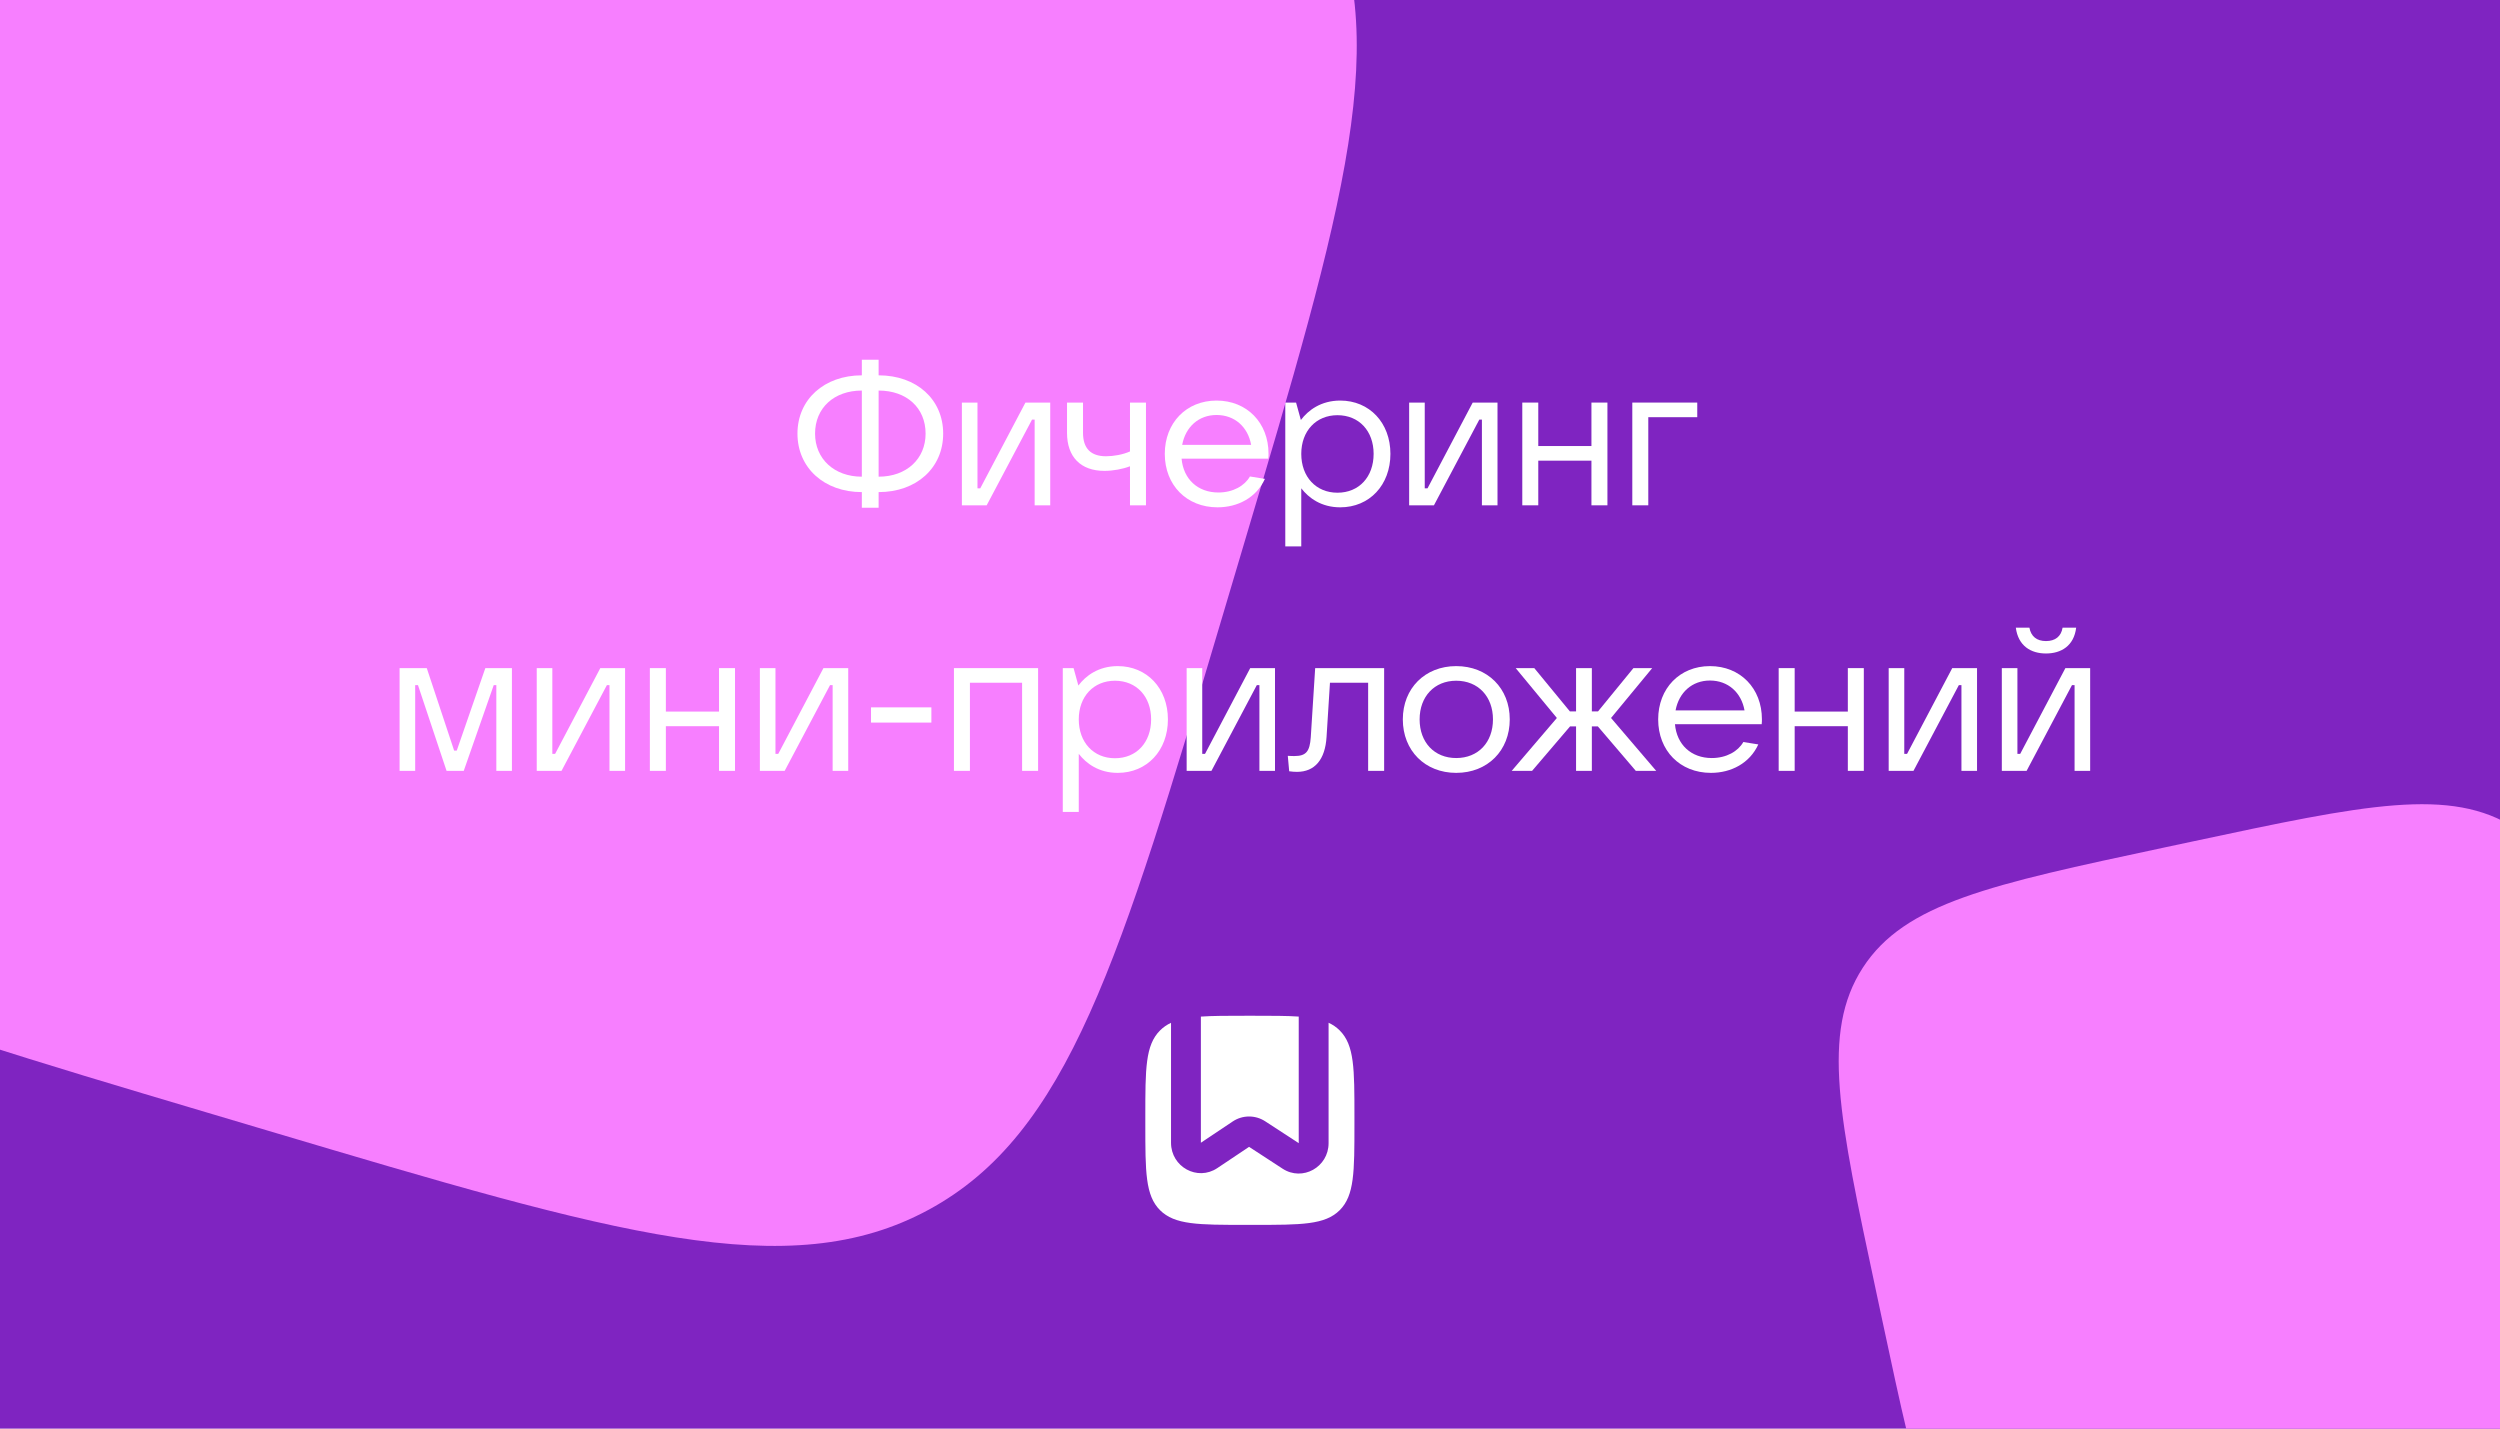
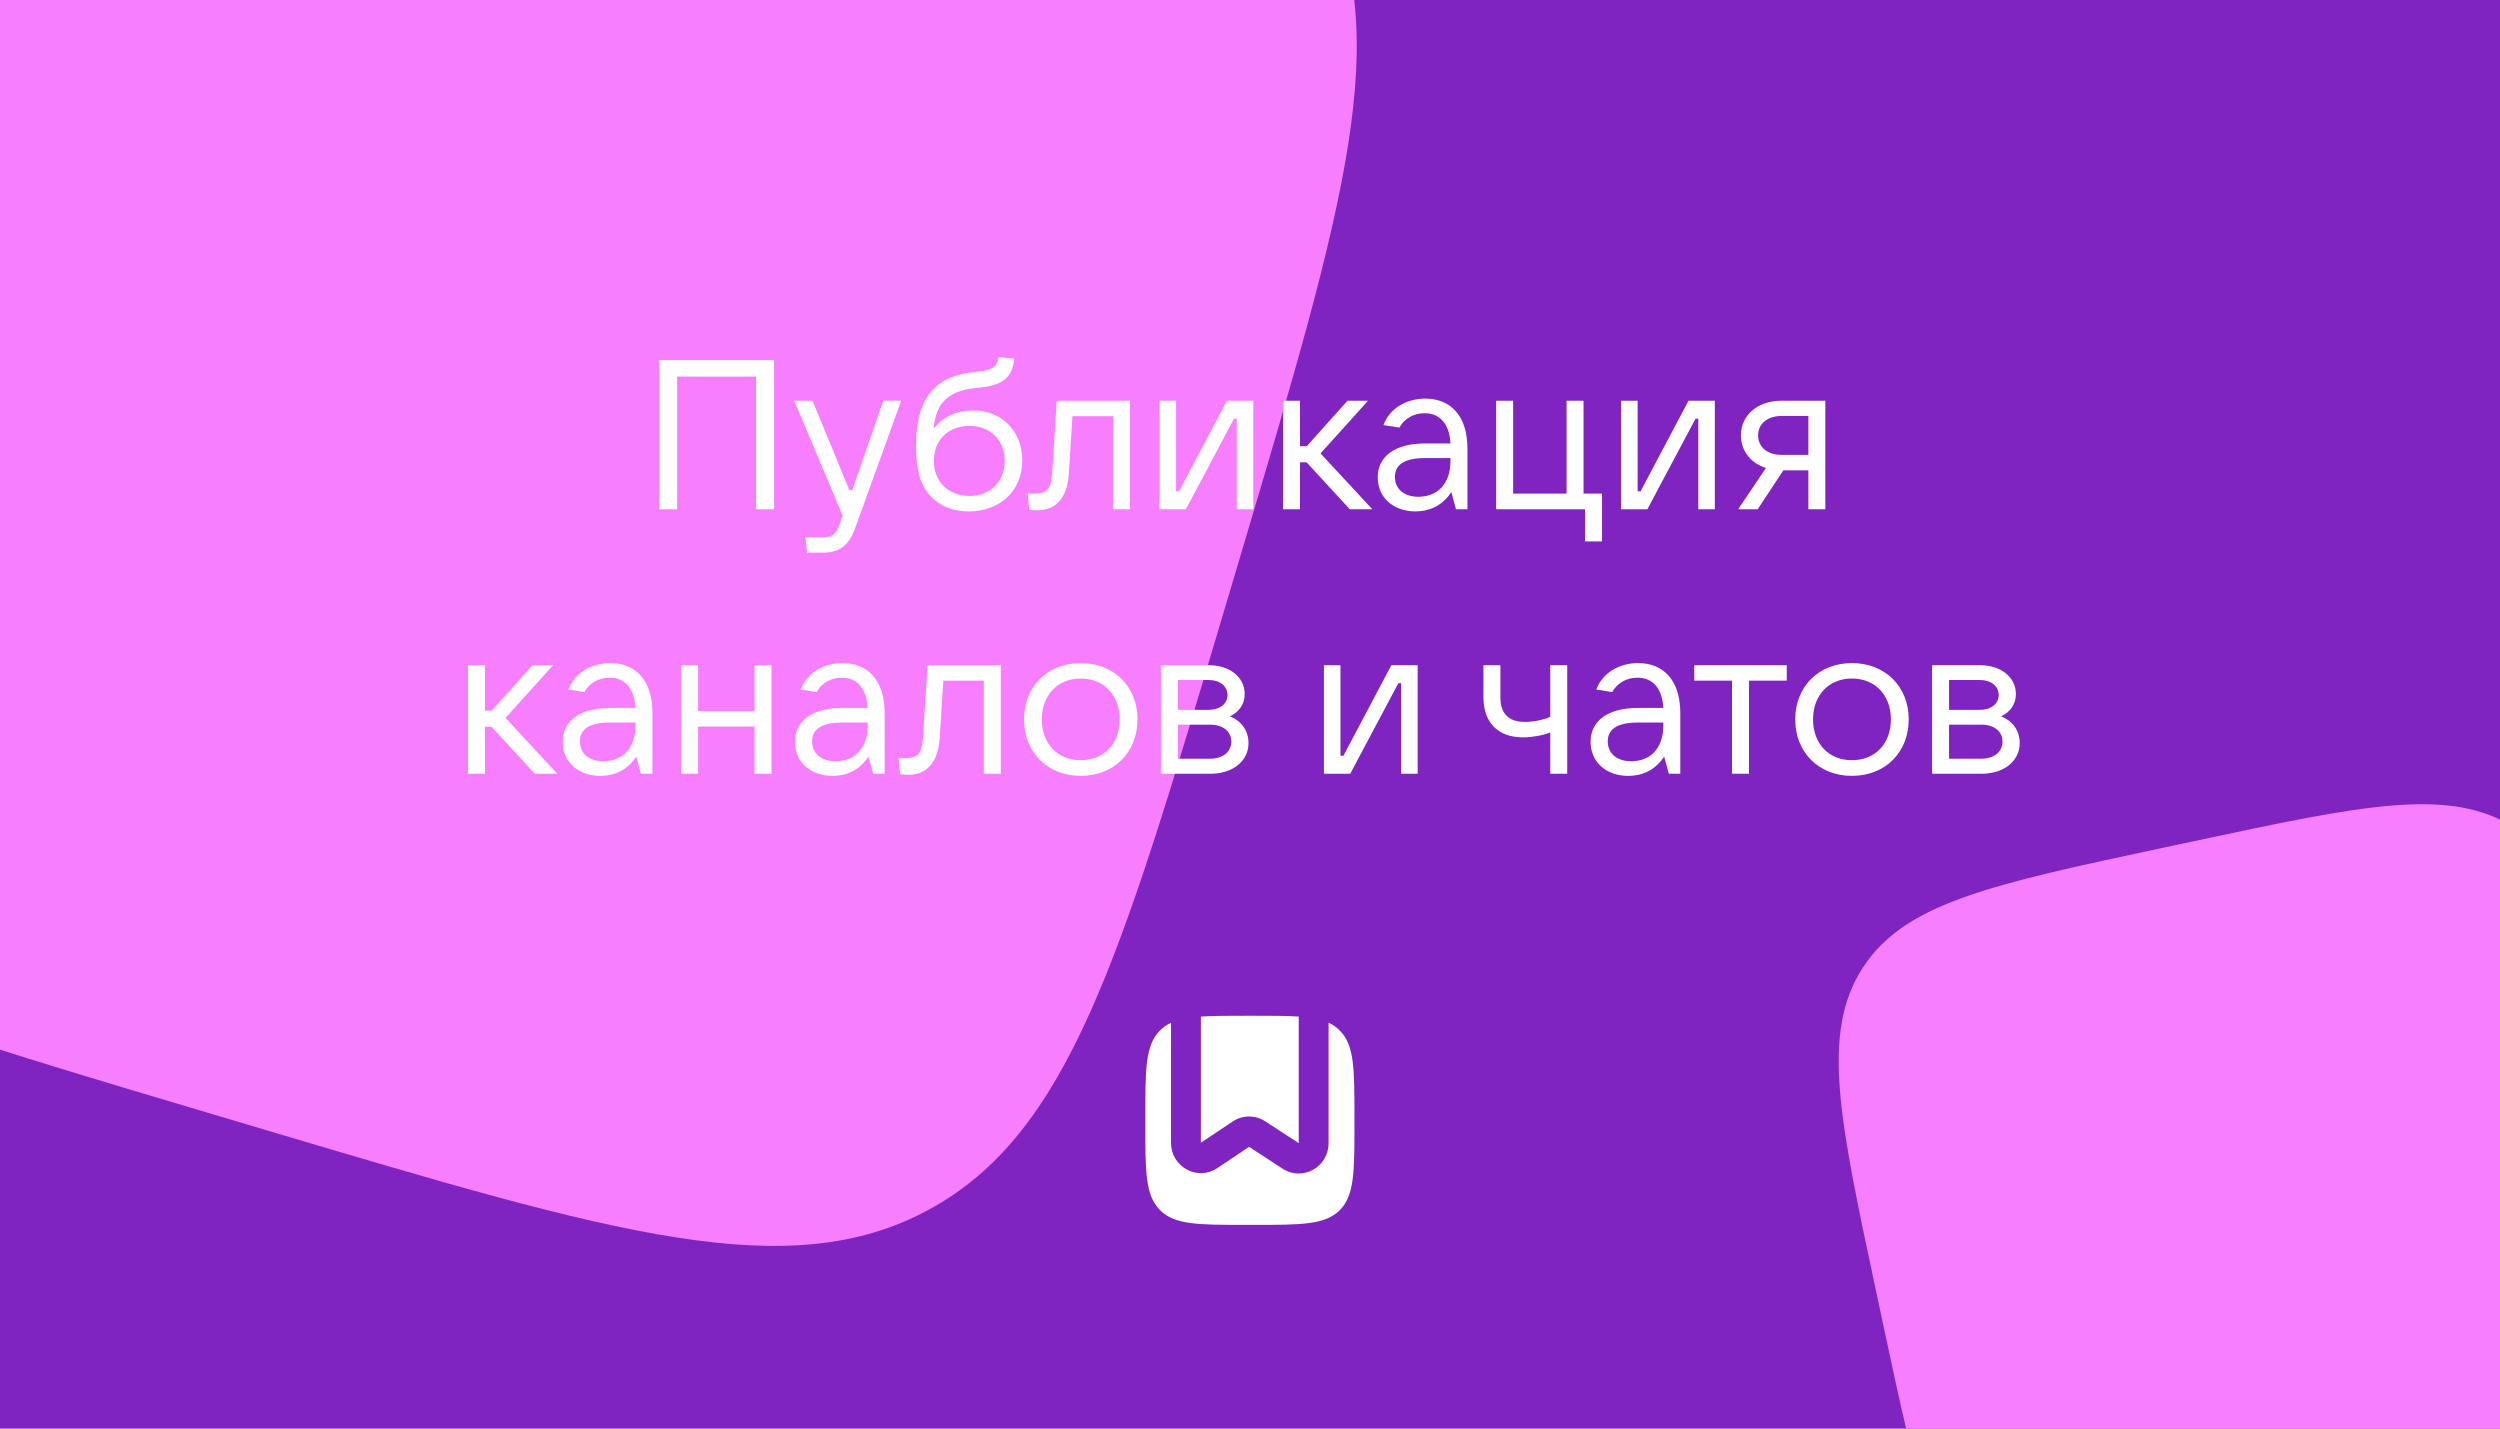
<svg xmlns="http://www.w3.org/2000/svg" height="150" viewBox="0 0 203 116" fill="none">
  <g clip-path="url(#clip0_49_17153)">
    <rect width="203" height="116" fill="#7F24C1" />
    <path d="M58.816 -32.733C86.997 -24.349 101.088 -20.157 107.238 -8.797C113.388 2.562 109.196 16.653 100.812 44.834L99.33 49.816C90.946 77.997 86.754 92.088 75.395 98.238C64.035 104.388 49.945 100.196 21.763 91.812L16.782 90.33C-11.399 81.946 -25.49 77.754 -31.64 66.395C-37.791 55.035 -33.599 40.944 -25.215 12.763L-23.733 7.782C-15.349 -20.4 -11.157 -34.49 0.203 -40.641C11.562 -46.791 25.653 -42.599 53.834 -34.215L58.816 -32.733Z" fill="#F77FFF" />
    <path d="M178.069 68.321C192.024 65.341 199.001 63.851 204.262 67.261C209.523 70.67 211.012 77.648 213.992 91.602L214.519 94.069C217.498 108.024 218.988 115.001 215.579 120.262C212.169 125.523 205.192 127.012 191.237 129.992L188.77 130.519C174.816 133.498 167.838 134.988 162.578 131.578C157.317 128.169 155.827 121.192 152.847 107.237L152.321 104.77C149.341 90.816 147.851 83.838 151.261 78.578C154.67 73.317 161.648 71.827 175.602 68.847L178.069 68.321Z" fill="#F77FFF" />
-     <path d="M71.344 41.227V39.959C74.427 39.959 76.586 37.991 76.586 35.21C76.586 32.429 74.427 30.477 71.344 30.477V29.209H69.981V30.477C66.929 30.477 64.754 32.429 64.754 35.21C64.754 37.991 66.929 39.959 69.981 39.959V41.227H71.344ZM69.981 38.707C67.741 38.707 66.183 37.259 66.183 35.21C66.183 33.112 67.741 31.713 69.981 31.713V38.707ZM71.344 31.713C73.616 31.713 75.158 33.112 75.158 35.21C75.158 37.259 73.616 38.707 71.344 38.707V31.713Z" fill="white" />
-     <path d="M80.118 41.032L83.802 34.072H84.013V41.032H85.278V32.689H83.266L79.598 39.65H79.371V32.689H78.105V41.032H80.118Z" fill="white" />
-     <path d="M93.053 41.032V32.689H91.755V36.657C91.17 36.918 90.424 37.048 89.807 37.048C88.574 37.048 87.941 36.413 87.941 35.145V32.689H86.642V35.145C86.642 37.113 87.762 38.235 89.677 38.235C90.375 38.235 91.17 38.089 91.755 37.861V41.032H93.053Z" fill="white" />
-     <path d="M103.004 36.836C103.004 34.332 101.251 32.526 98.784 32.526C96.333 32.526 94.581 34.332 94.581 36.852C94.581 39.39 96.35 41.195 98.865 41.195C100.504 41.195 102.014 40.414 102.712 38.886L101.494 38.69C101.072 39.438 100.131 39.991 98.93 39.991C97.258 39.991 96.09 38.902 95.944 37.243H102.988C103.004 37.048 103.004 36.983 103.004 36.836ZM98.784 33.697C100.261 33.697 101.332 34.673 101.592 36.121H95.993C96.268 34.657 97.34 33.697 98.784 33.697Z" fill="white" />
-     <path d="M105.663 44.366V39.65C106.264 40.431 107.286 41.195 108.828 41.195C111.198 41.195 112.902 39.39 112.902 36.852C112.902 34.332 111.198 32.526 108.828 32.526C107.254 32.526 106.215 33.323 105.631 34.104L105.241 32.689H104.365V44.366H105.663ZM108.601 40.008C106.864 40.008 105.663 38.723 105.663 36.852C105.663 34.998 106.864 33.714 108.601 33.714C110.354 33.714 111.538 34.998 111.538 36.852C111.538 38.723 110.354 40.008 108.601 40.008Z" fill="white" />
-     <path d="M116.436 41.032L120.12 34.072H120.331V41.032H121.597V32.689H119.584L115.916 39.65H115.689V32.689H114.423V41.032H116.436Z" fill="white" />
-     <path d="M129.225 36.218H124.908V32.689H123.61V41.032H124.908V37.406H129.225V41.032H130.523V32.689H129.225V36.218Z" fill="white" />
-     <path d="M133.841 41.032V33.876H137.817V32.689H132.543V41.032H133.841Z" fill="white" />
-     <path d="M33.713 62.594V55.633H33.94L36.261 62.594H37.656L40.091 55.633H40.302V62.594H41.568V54.251H39.409L37.088 60.951H36.877L34.654 54.251H32.447V62.594H33.713Z" fill="white" />
-     <path d="M45.595 62.594L49.279 55.633H49.49V62.594H50.756V54.251H48.744L45.076 61.212H44.849V54.251H43.583V62.594H45.595Z" fill="white" />
-     <path d="M58.385 57.78H54.068V54.251H52.769V62.594H54.068V58.967H58.385V62.594H59.683V54.251H58.385V57.78Z" fill="white" />
-     <path d="M63.715 62.594L67.399 55.633H67.61V62.594H68.876V54.251H66.863L63.195 61.212H62.968V54.251H61.702V62.594H63.715Z" fill="white" />
-     <path d="M75.628 58.674V57.438H70.726V58.674H75.628Z" fill="white" />
-     <path d="M78.758 62.594V55.438H82.994V62.594H84.293V54.251H77.46V62.594H78.758Z" fill="white" />
-     <path d="M87.596 65.928V61.212C88.197 61.992 89.219 62.757 90.761 62.757C93.131 62.757 94.835 60.951 94.835 58.414C94.835 55.893 93.131 54.088 90.761 54.088C89.187 54.088 88.148 54.885 87.564 55.666L87.174 54.251H86.298V65.928H87.596ZM90.534 61.569C88.797 61.569 87.596 60.285 87.596 58.414C87.596 56.56 88.797 55.275 90.534 55.275C92.287 55.275 93.471 56.56 93.471 58.414C93.471 60.285 92.287 61.569 90.534 61.569Z" fill="white" />
-     <path d="M98.369 62.594L102.053 55.633H102.264V62.594H103.53V54.251H101.517L97.849 61.212H97.622V54.251H96.356V62.594H98.369Z" fill="white" />
-     <path d="M106.435 59.862C106.354 61.016 106.062 61.391 105.104 61.391C105.023 61.391 104.78 61.391 104.569 61.374L104.682 62.627C104.91 62.659 105.121 62.675 105.315 62.675C106.744 62.675 107.604 61.7 107.717 59.829L107.993 55.438H111.093V62.594H112.392V54.251H106.792L106.435 59.862Z" fill="white" />
-     <path d="M118.243 62.757C120.791 62.757 122.592 60.951 122.592 58.414C122.592 55.893 120.791 54.088 118.243 54.088C115.711 54.088 113.909 55.893 113.909 58.414C113.909 60.951 115.711 62.757 118.243 62.757ZM118.243 61.553C116.474 61.553 115.273 60.285 115.273 58.414C115.273 56.56 116.474 55.275 118.243 55.275C120.028 55.275 121.229 56.56 121.229 58.414C121.229 60.285 120.028 61.553 118.243 61.553Z" fill="white" />
-     <path d="M134.484 62.594L130.816 58.3L134.159 54.251H132.634L129.761 57.764H129.258V54.251H127.976V57.764H127.473L124.584 54.251H123.074L126.418 58.3L122.75 62.594H124.405L127.489 58.983H127.976V62.594H129.258V58.983H129.745L132.828 62.594H134.484Z" fill="white" />
-     <path d="M143.067 58.398C143.067 55.893 141.314 54.088 138.847 54.088C136.397 54.088 134.644 55.893 134.644 58.414C134.644 60.951 136.413 62.757 138.929 62.757C140.568 62.757 142.077 61.976 142.775 60.447L141.558 60.252C141.136 61 140.195 61.553 138.994 61.553C137.322 61.553 136.153 60.464 136.007 58.805H143.051C143.067 58.609 143.067 58.544 143.067 58.398ZM138.847 55.259C140.324 55.259 141.396 56.235 141.655 57.682H136.056C136.332 56.219 137.403 55.259 138.847 55.259Z" fill="white" />
-     <path d="M150.044 57.78H145.727V54.251H144.428V62.594H145.727V58.967H150.044V62.594H151.342V54.251H150.044V57.78Z" fill="white" />
-     <path d="M155.374 62.594L159.058 55.633H159.269V62.594H160.535V54.251H158.522L154.854 61.212H154.627V54.251H153.361V62.594H155.374Z" fill="white" />
-     <path d="M166.135 53.063C167.368 53.063 168.407 52.446 168.585 50.965H167.482C167.368 51.681 166.881 52.055 166.135 52.055C165.388 52.055 164.917 51.681 164.787 50.965H163.684C163.879 52.446 164.901 53.063 166.135 53.063ZM164.56 62.594L168.244 55.633H168.455V62.594H169.721V54.251H167.709L164.041 61.212H163.814V54.251H162.548V62.594H164.56Z" fill="white" />
    <path d="M94.194 83.674C93 84.867 93 86.788 93 90.63V91.31C93 95.152 93 97.073 94.194 98.266C95.387 99.46 97.308 99.46 101.15 99.46H101.83C105.672 99.46 107.593 99.46 108.786 98.266C109.98 97.073 109.98 95.152 109.98 91.31V90.63C109.98 86.788 109.98 84.867 108.786 83.674C108.524 83.411 108.226 83.206 107.881 83.047V92.824C107.881 94.773 105.762 95.951 104.149 94.899L101.425 93.124L98.844 94.851C97.232 95.93 95.087 94.754 95.087 92.792V83.052C94.747 83.211 94.453 83.414 94.194 83.674Z" fill="white" />
    <path d="M101.83 82.48H101.15C99.677 82.48 98.487 82.48 97.511 82.547V92.792L100.093 91.065C100.893 90.53 101.928 90.524 102.734 91.049L105.457 92.824V82.546C104.484 82.48 103.297 82.48 101.83 82.48Z" fill="white" />
+     <path d="M54.985 41.353V30.581H61.392V41.353H62.856V29.241H53.521V41.353H54.985Z" fill="white" />
+     <path d="M69.197 39.806H68.973L65.976 32.539H64.495L68.422 41.868L68.147 42.658C67.888 43.363 67.578 43.62 66.872 43.62H65.408L65.529 44.875H66.803C68.164 44.875 68.922 44.291 69.421 42.933L73.176 32.539H71.729L69.197 39.806Z" fill="white" />
+     <path d="M79.014 33.33C77.585 33.33 76.517 33.896 75.81 34.824C75.965 32.934 76.809 31.732 79.238 31.508C80.874 31.371 82.218 31.01 82.356 29.12L81.098 29C80.943 29.808 80.582 30.082 79.204 30.203C75.518 30.546 74.381 32.763 74.381 36.25C74.381 38.14 74.708 39.222 75.397 40.099C76.155 41.026 77.257 41.525 78.687 41.525C81.236 41.525 83.01 39.806 83.01 37.401C83.01 35.013 81.357 33.33 79.014 33.33ZM78.721 40.27C76.999 40.27 75.828 39.102 75.828 37.418C75.828 35.735 76.999 34.584 78.721 34.584C80.409 34.584 81.581 35.735 81.581 37.418C81.581 39.102 80.409 40.27 78.721 40.27Z" fill="white" />
+     <path d="M85.43 38.466C85.344 39.686 85.034 40.081 84.018 40.081C83.932 40.081 83.674 40.081 83.45 40.064L83.57 41.387C83.811 41.421 84.035 41.439 84.242 41.439C85.758 41.439 86.671 40.408 86.791 38.432L87.084 33.793H90.374V41.353H91.752V32.539H85.809L85.43 38.466Z" fill="white" />
+     <path d="M96.291 41.353L100.2 33.999H100.424V41.353H101.768V32.539H99.632L95.74 39.892H95.498V32.539H94.155V41.353H96.291Z" fill="white" />
+     <path d="M111.431 41.353L107.228 36.817L111.087 32.539H109.416L106.109 36.233H105.558V32.539H104.18V41.353H105.558V37.539H106.092L109.605 41.353H111.431Z" fill="white" />
+     <path d="M115.73 32.367C114.179 32.367 112.836 33.175 112.336 34.515L113.628 34.721C114.024 33.999 114.782 33.553 115.678 33.553C116.901 33.553 117.693 34.395 117.779 36.01H115.712C113.18 36.01 111.871 37.126 111.871 38.758C111.871 40.391 113.129 41.525 114.92 41.525C116.453 41.525 117.331 40.734 117.848 39.961L118.227 41.353H119.157V36.422C119.157 33.793 117.814 32.367 115.73 32.367ZM115.178 40.339C114.024 40.339 113.267 39.721 113.267 38.724C113.267 37.796 113.938 37.195 115.73 37.195H117.779V37.418C117.779 39.377 116.642 40.339 115.178 40.339Z" fill="white" />
+     <path d="M130.083 43.964V40.081H128.584V32.539H127.206V40.081H122.866V32.539H121.488V41.353H128.705V43.964H130.083Z" fill="white" />
+     <path d="M133.766 41.353L137.676 33.999H137.9V41.353H139.244V32.539H137.108L133.215 39.892H132.974V32.539H131.631V41.353H133.766Z" fill="white" />
+     <path d="M144.653 32.539C142.723 32.539 141.363 33.707 141.363 35.357C141.363 36.611 142.155 37.607 143.395 38.002L141.139 41.353H142.723L144.808 38.191H146.84V41.353H148.218V32.539H144.653ZM144.653 36.937C143.516 36.937 142.758 36.302 142.758 35.357C142.758 34.412 143.516 33.776 144.653 33.776H146.84V36.937H144.653Z" fill="white" />
+     <path d="M45.251 62.828L41.049 58.293L44.907 54.015H43.236L39.929 57.708H39.378V54.015H38V62.828H39.378V59.014H39.912L43.426 62.828H45.251Z" fill="white" />
+     <path d="M49.55 53.843C48 53.843 46.656 54.65 46.157 55.99L47.449 56.197C47.845 55.475 48.602 55.028 49.498 55.028C50.721 55.028 51.513 55.87 51.599 57.485H49.533C47.001 57.485 45.692 58.602 45.692 60.234C45.692 61.866 46.949 63 48.74 63C50.273 63 51.152 62.21 51.668 61.437L52.047 62.828H52.977V57.897C52.977 55.269 51.634 53.843 49.55 53.843ZM48.999 61.815C47.845 61.815 47.087 61.196 47.087 60.2C47.087 59.272 47.758 58.67 49.55 58.67H51.599V58.894C51.599 60.852 50.463 61.815 48.999 61.815Z" fill="white" />
+     <path d="M61.268 57.743H56.686V54.015H55.308V62.828H56.686V58.997H61.268V62.828H62.646V54.015H61.268V57.743Z" fill="white" />
+     <path d="M68.406 53.843C66.855 53.843 65.512 54.65 65.012 55.99L66.304 56.197C66.7 55.475 67.458 55.028 68.354 55.028C69.577 55.028 70.369 55.87 70.455 57.485H68.388C65.856 57.485 64.547 58.602 64.547 60.234C64.547 61.866 65.805 63 67.596 63C69.129 63 70.007 62.21 70.524 61.437L70.903 62.828H71.833V57.897C71.833 55.269 70.49 53.843 68.406 53.843ZM67.854 61.815C66.7 61.815 65.942 61.196 65.942 60.2C65.942 59.272 66.614 58.67 68.406 58.67H70.455V58.894C70.455 60.852 69.318 61.815 67.854 61.815Z" fill="white" />
+     <path d="M74.943 59.942C74.857 61.162 74.547 61.557 73.531 61.557C73.444 61.557 73.186 61.557 72.962 61.54L73.083 62.863C73.324 62.897 73.548 62.914 73.754 62.914C75.27 62.914 76.183 61.883 76.304 59.907L76.597 55.269H79.886V62.828H81.264V54.015H75.322L74.943 59.942Z" fill="white" />
+     <path d="M87.749 63C90.454 63 92.365 61.093 92.365 58.413C92.365 55.75 90.454 53.843 87.749 53.843C85.062 53.843 83.151 55.75 83.151 58.413C83.151 61.093 85.062 63 87.749 63ZM87.749 61.729C85.872 61.729 84.597 60.389 84.597 58.413C84.597 56.454 85.872 55.097 87.749 55.097C89.644 55.097 90.919 56.454 90.919 58.413C90.919 60.389 89.644 61.729 87.749 61.729Z" fill="white" />
+     <path d="M99.862 58.172C100.62 57.812 101.068 57.176 101.068 56.351C101.068 54.994 99.862 54.015 98.157 54.015H94.264V62.828H98.277C100.103 62.828 101.378 61.797 101.378 60.337C101.378 59.306 100.775 58.516 99.862 58.172ZM98.157 55.217C99.052 55.217 99.672 55.715 99.672 56.437C99.672 57.142 99.052 57.64 98.157 57.64H95.642V55.217H98.157ZM95.642 61.608V58.842H98.277C99.294 58.842 99.983 59.392 99.983 60.217C99.983 61.041 99.294 61.608 98.277 61.608H95.642Z" fill="white" />
+     <path d="M109.638 62.828L113.547 55.475H113.771V62.828H115.115V54.015H112.979L109.086 61.368H108.845V54.015H107.502V62.828H109.638Z" fill="white" />
+     <path d="M127.258 62.828V54.015H125.88V58.207C125.26 58.482 124.467 58.619 123.813 58.619C122.504 58.619 121.832 57.949 121.832 56.609V54.015H120.454V56.609C120.454 58.688 121.643 59.873 123.675 59.873C124.416 59.873 125.26 59.718 125.88 59.478V62.828H127.258Z" fill="white" />
+     <path d="M133.013 53.843C131.462 53.843 130.119 54.65 129.619 55.99L130.911 56.197C131.307 55.475 132.065 55.028 132.961 55.028C134.184 55.028 134.976 55.87 135.062 57.485H132.995C130.463 57.485 129.154 58.602 129.154 60.234C129.154 61.866 130.412 63 132.203 63C133.736 63 134.614 62.21 135.131 61.437L135.51 62.828H136.44V57.897C136.44 55.269 135.097 53.843 133.013 53.843ZM132.461 61.815C131.307 61.815 130.55 61.196 130.55 60.2C130.55 59.272 131.221 58.67 133.013 58.67H135.062V58.894C135.062 60.852 133.925 61.815 132.461 61.815Z" fill="white" />
+     <path d="M142.017 62.828V55.269H145.083V54.015H137.573V55.269H140.639V62.828H142.017Z" fill="white" />
+     <path d="M150.372 63C153.076 63 154.988 61.093 154.988 58.413C154.988 55.75 153.076 53.843 150.372 53.843C147.685 53.843 145.773 55.75 145.773 58.413C145.773 61.093 147.685 63 150.372 63ZM150.372 61.729C148.494 61.729 147.22 60.389 147.22 58.413C147.22 56.454 148.494 55.097 150.372 55.097C152.266 55.097 153.541 56.454 153.541 58.413C153.541 60.389 152.266 61.729 150.372 61.729Z" fill="white" />
+     <path d="M162.484 58.172C163.242 57.812 163.69 57.176 163.69 56.351C163.69 54.994 162.484 54.015 160.779 54.015H156.886V62.828H160.9C162.725 62.828 164 61.797 164 60.337C164 59.306 163.397 58.516 162.484 58.172ZM160.779 55.217C161.675 55.217 162.295 55.715 162.295 56.437C162.295 57.142 161.675 57.64 160.779 57.64H158.264V55.217H160.779ZM158.264 61.608V58.842H160.9C161.916 58.842 162.605 59.392 162.605 60.217C162.605 61.041 161.916 61.608 160.9 61.608H158.264Z" fill="white" />
  </g>
  <defs>
    <clipPath id="clip0_49_17153">
      <rect width="203" height="116" fill="white" />
    </clipPath>
  </defs>
</svg>
